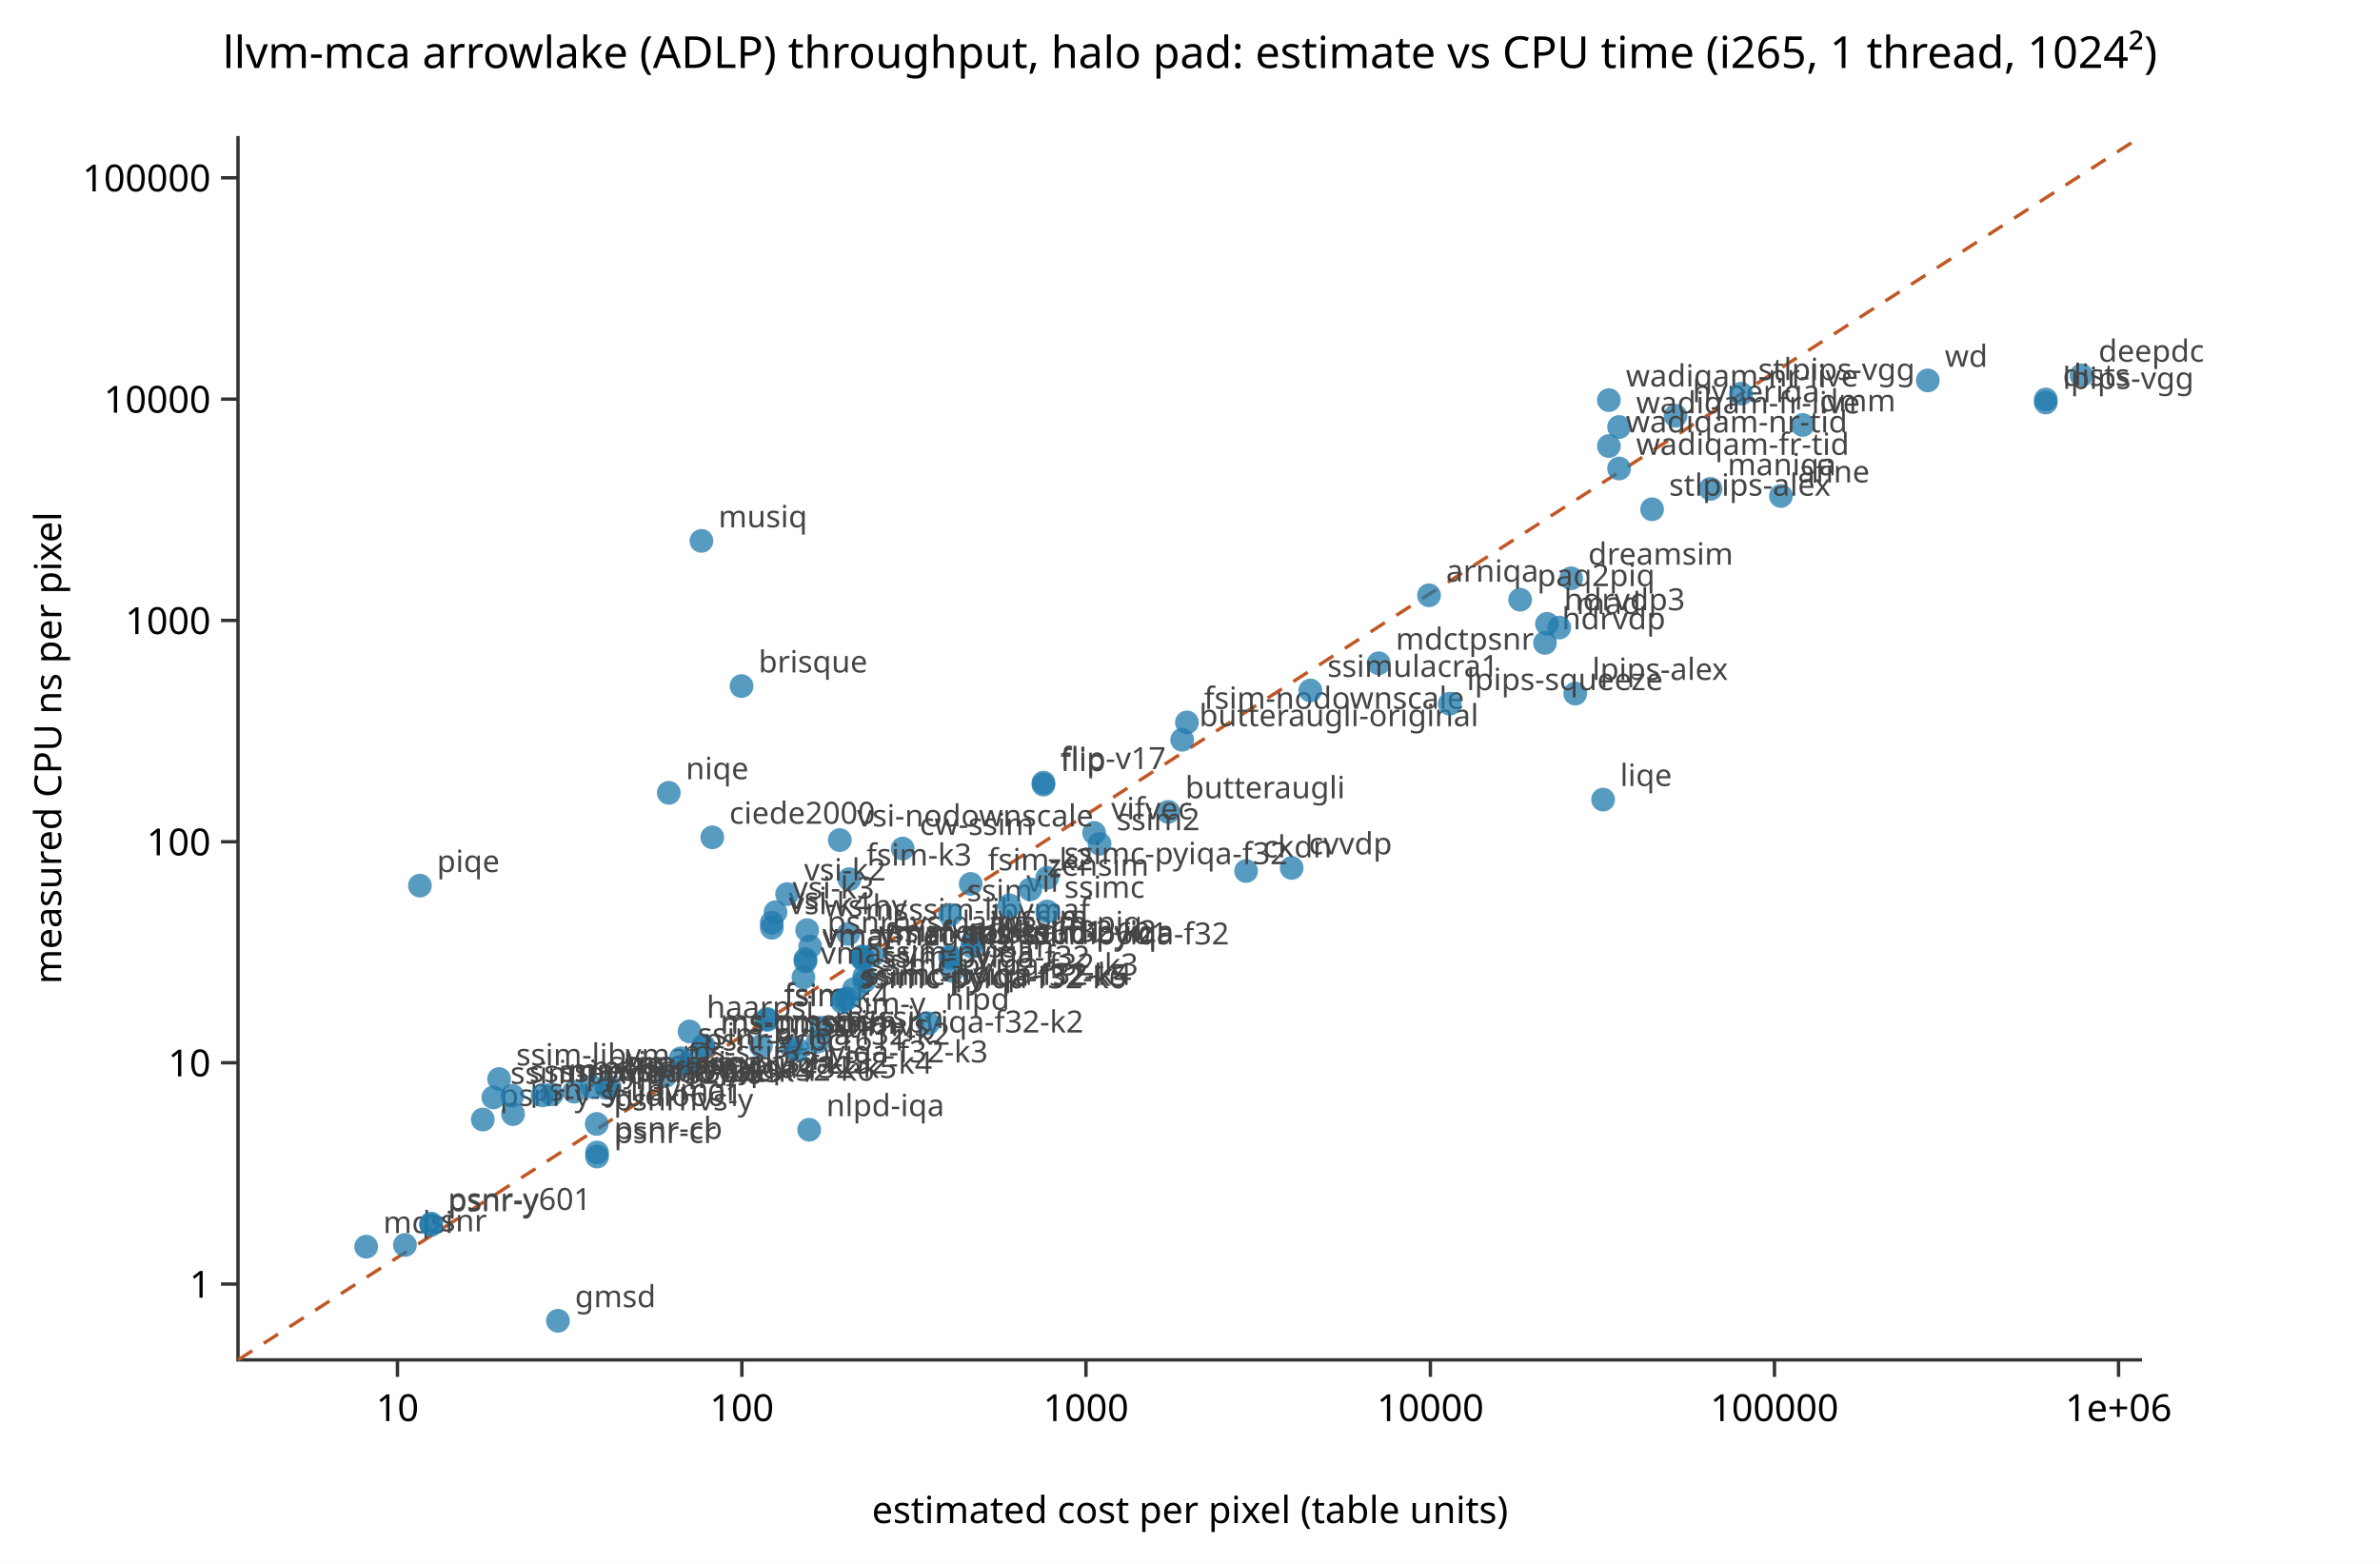
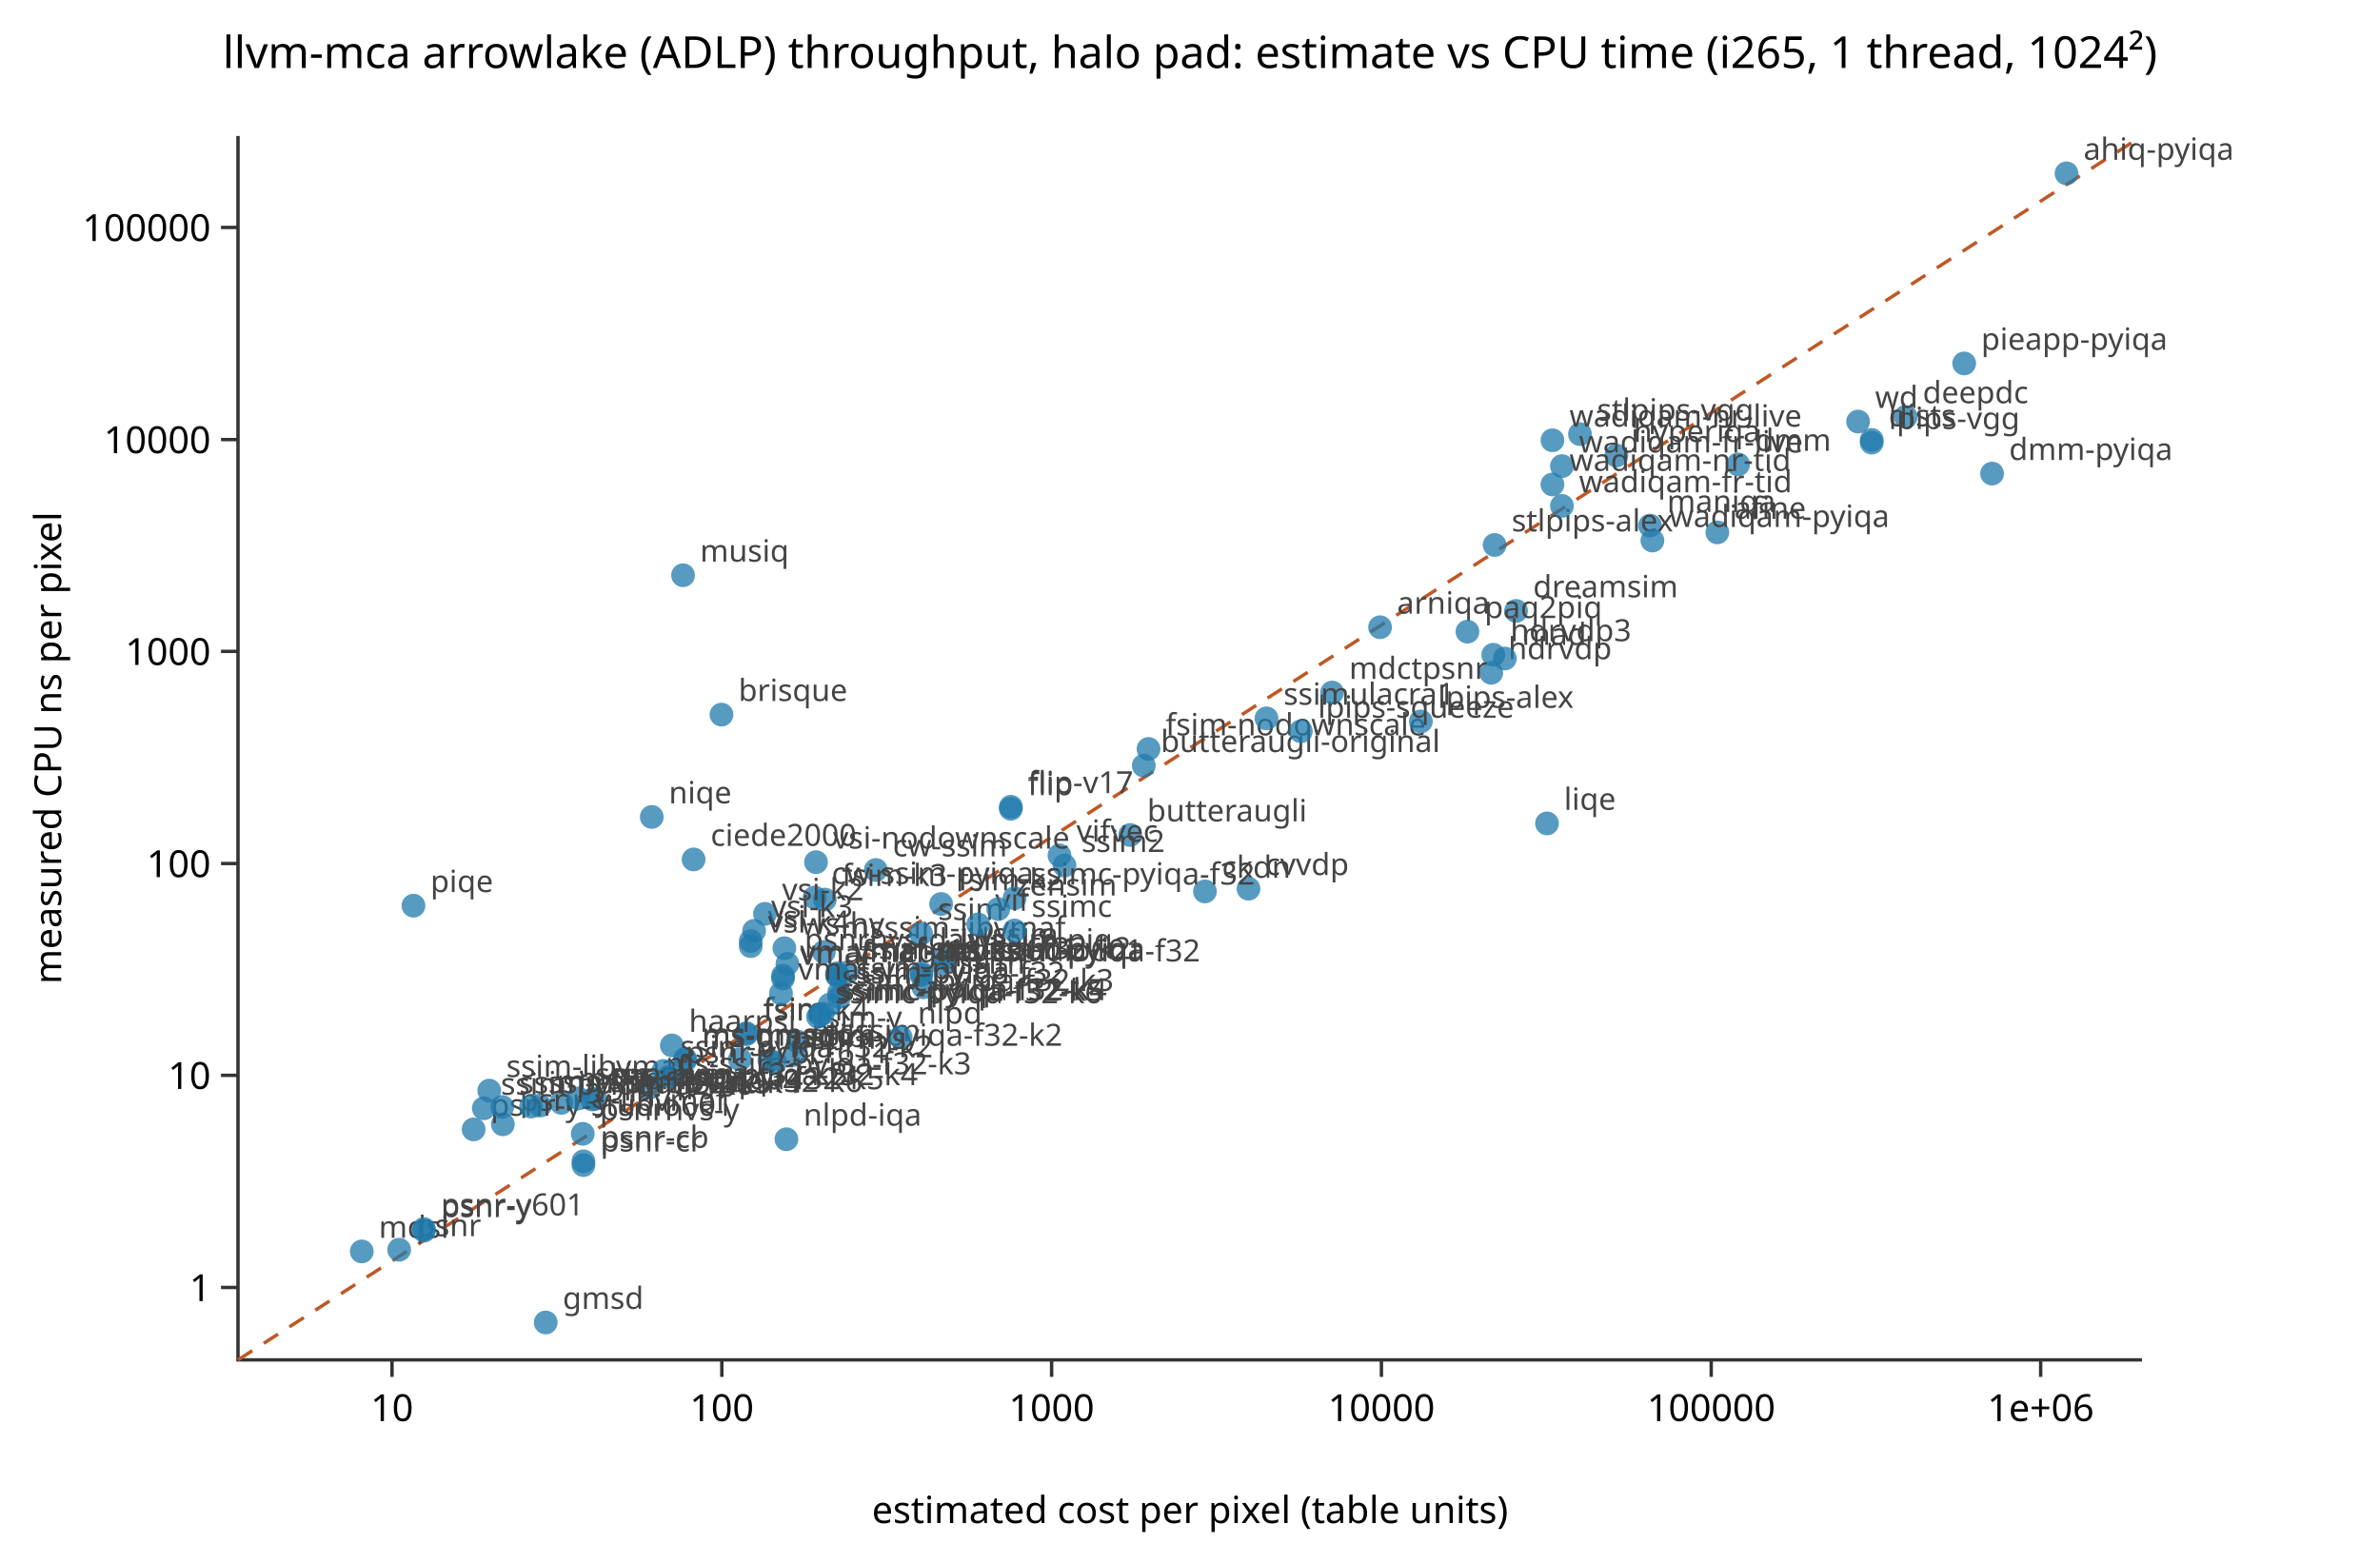
<svg xmlns="http://www.w3.org/2000/svg" viewBox="0 0 700 460" font-family="sans-serif" font-size="11">
  <rect width="700" height="460" fill="white" />
  <text x="350" y="20" text-anchor="middle" font-size="13">llvm-mca arrowlake (ADLP) throughput, halo pad: estimate vs CPU time (i265, 1 thread, 1024²)</text>
  <path d="M70 40V400H630" fill="none" stroke="#333" />
-   <path d="M116.9 400v5" stroke="#333" />
-   <text x="116.9" y="418" text-anchor="middle">10</text>
-   <path d="M218.2 400v5" stroke="#333" />
-   <text x="218.2" y="418" text-anchor="middle">100</text>
-   <path d="M319.4 400v5" stroke="#333" />
-   <text x="319.4" y="418" text-anchor="middle">1000</text>
-   <path d="M420.7 400v5" stroke="#333" />
-   <text x="420.7" y="418" text-anchor="middle">10000</text>
-   <path d="M521.9 400v5" stroke="#333" />
-   <text x="521.9" y="418" text-anchor="middle">100000</text>
-   <path d="M623.1 400v5" stroke="#333" />
-   <text x="623.1" y="418" text-anchor="middle">1e+06</text>
-   <path d="M65 377.7h5" stroke="#333" />
-   <text x="62" y="381.7" text-anchor="end">1</text>
-   <path d="M65 312.6h5" stroke="#333" />
-   <text x="62" y="316.6" text-anchor="end">10</text>
-   <path d="M65 247.6h5" stroke="#333" />
-   <text x="62" y="251.6" text-anchor="end">100</text>
-   <path d="M65 182.5h5" stroke="#333" />
-   <text x="62" y="186.5" text-anchor="end">1000</text>
-   <path d="M65 117.4h5" stroke="#333" />
-   <text x="62" y="121.4" text-anchor="end">10000</text>
-   <path d="M65 52.3h5" stroke="#333" />
-   <text x="62" y="56.3" text-anchor="end">100000</text>
+   <path d="M115.3 400v5" stroke="#333" />
+   <text x="115.3" y="418" text-anchor="middle">10</text>
+   <path d="M212.3 400v5" stroke="#333" />
+   <text x="212.3" y="418" text-anchor="middle">100</text>
+   <path d="M309.3 400v5" stroke="#333" />
+   <text x="309.3" y="418" text-anchor="middle">1000</text>
+   <path d="M406.3 400v5" stroke="#333" />
+   <text x="406.3" y="418" text-anchor="middle">10000</text>
+   <path d="M503.3 400v5" stroke="#333" />
+   <text x="503.3" y="418" text-anchor="middle">100000</text>
+   <path d="M600.2 400v5" stroke="#333" />
+   <text x="600.2" y="418" text-anchor="middle">1e+06</text>
+   <path d="M65 378.7h5" stroke="#333" />
+   <text x="62" y="382.7" text-anchor="end">1</text>
+   <path d="M65 316.3h5" stroke="#333" />
+   <text x="62" y="320.3" text-anchor="end">10</text>
+   <path d="M65 254.0h5" stroke="#333" />
+   <text x="62" y="258.0" text-anchor="end">100</text>
+   <path d="M65 191.6h5" stroke="#333" />
+   <text x="62" y="195.6" text-anchor="end">1000</text>
+   <path d="M65 129.3h5" stroke="#333" />
+   <text x="62" y="133.3" text-anchor="end">10000</text>
+   <path d="M65 66.9h5" stroke="#333" />
+   <text x="62" y="70.9" text-anchor="end">100000</text>
  <path d="M70.0 400.0L630.0 40.0" stroke="#bf5825" stroke-dasharray="5 4" />
-   <circle cx="523.8" cy="145.9" r="3.5" fill="#2179ac" fill-opacity=".75" />
-   <text x="528.8" y="141.9" font-size="9" fill="#444">afine</text>
-   <circle cx="420.3" cy="175.1" r="3.5" fill="#2179ac" fill-opacity=".75" />
-   <text x="425.3" y="171.1" font-size="9" fill="#444">arniqa</text>
-   <circle cx="218.1" cy="201.8" r="3.5" fill="#2179ac" fill-opacity=".75" />
-   <text x="223.1" y="197.8" font-size="9" fill="#444">brisque</text>
-   <circle cx="343.6" cy="238.8" r="3.5" fill="#2179ac" fill-opacity=".75" />
-   <text x="348.6" y="234.8" font-size="9" fill="#444">butteraugli</text>
-   <circle cx="347.7" cy="217.6" r="3.5" fill="#2179ac" fill-opacity=".75" />
-   <text x="352.7" y="213.6" font-size="9" fill="#444">butteraugli-original</text>
-   <circle cx="232.8" cy="308.1" r="3.5" fill="#2179ac" fill-opacity=".75" />
-   <text x="237.8" y="304.1" font-size="9" fill="#444">cambi</text>
-   <circle cx="209.5" cy="246.3" r="3.5" fill="#2179ac" fill-opacity=".75" />
-   <text x="214.5" y="242.3" font-size="9" fill="#444">ciede2000</text>
-   <circle cx="366.5" cy="256.2" r="3.5" fill="#2179ac" fill-opacity=".75" />
-   <text x="371.5" y="252.2" font-size="9" fill="#444">ckdn</text>
-   <circle cx="379.9" cy="255.3" r="3.5" fill="#2179ac" fill-opacity=".75" />
-   <text x="384.9" y="251.3" font-size="9" fill="#444">cvvdp</text>
-   <circle cx="265.5" cy="249.6" r="3.5" fill="#2179ac" fill-opacity=".75" />
-   <text x="270.5" y="245.6" font-size="9" fill="#444">cw-ssim</text>
-   <circle cx="612.2" cy="110.4" r="3.5" fill="#2179ac" fill-opacity=".75" />
-   <text x="617.2" y="106.4" font-size="9" fill="#444">deepdc</text>
-   <circle cx="601.7" cy="117.5" r="3.5" fill="#2179ac" fill-opacity=".75" />
-   <text x="606.7" y="113.5" font-size="9" fill="#444">dists</text>
-   <circle cx="530.2" cy="125.0" r="3.5" fill="#2179ac" fill-opacity=".75" />
-   <text x="535.2" y="121.0" font-size="9" fill="#444">dmm</text>
-   <circle cx="462.1" cy="170.1" r="3.5" fill="#2179ac" fill-opacity=".75" />
-   <text x="467.1" y="166.1" font-size="9" fill="#444">dreamsim</text>
-   <circle cx="280.1" cy="285.6" r="3.5" fill="#2179ac" fill-opacity=".75" />
-   <text x="285.1" y="281.6" font-size="9" fill="#444">dssim</text>
-   <circle cx="306.9" cy="230.8" r="3.5" fill="#2179ac" fill-opacity=".75" />
-   <text x="311.9" y="226.8" font-size="9" fill="#444">flip</text>
-   <circle cx="306.9" cy="230.2" r="3.5" fill="#2179ac" fill-opacity=".75" />
-   <text x="311.9" y="226.2" font-size="9" fill="#444">flip-v17</text>
-   <circle cx="225.6" cy="299.7" r="3.5" fill="#2179ac" fill-opacity=".75" />
-   <text x="230.6" y="295.7" font-size="9" fill="#444">fsim</text>
-   <circle cx="285.5" cy="260.0" r="3.5" fill="#2179ac" fill-opacity=".75" />
-   <text x="290.5" y="256.0" font-size="9" fill="#444">fsim-k2</text>
-   <circle cx="249.8" cy="258.6" r="3.5" fill="#2179ac" fill-opacity=".75" />
-   <text x="254.8" y="254.6" font-size="9" fill="#444">fsim-k3</text>
-   <circle cx="225.6" cy="300.0" r="3.5" fill="#2179ac" fill-opacity=".75" />
-   <text x="230.6" y="296.0" font-size="9" fill="#444">fsim-k4</text>
-   <circle cx="349.1" cy="212.5" r="3.5" fill="#2179ac" fill-opacity=".75" />
-   <text x="354.1" y="208.5" font-size="9" fill="#444">fsim-nodownscale</text>
-   <circle cx="241.6" cy="302.3" r="3.5" fill="#2179ac" fill-opacity=".75" />
-   <text x="246.6" y="298.3" font-size="9" fill="#444">fsim-y</text>
-   <circle cx="164.1" cy="388.5" r="3.5" fill="#2179ac" fill-opacity=".75" />
-   <text x="169.1" y="384.5" font-size="9" fill="#444">gmsd</text>
-   <circle cx="202.8" cy="303.4" r="3.5" fill="#2179ac" fill-opacity=".75" />
-   <text x="207.8" y="299.4" font-size="9" fill="#444">haarpsi</text>
-   <circle cx="178.4" cy="320.0" r="3.5" fill="#2179ac" fill-opacity=".75" />
-   <text x="183.4" y="316.0" font-size="9" fill="#444">haarpsi-y</text>
-   <circle cx="454.4" cy="189.1" r="3.5" fill="#2179ac" fill-opacity=".75" />
-   <text x="459.4" y="185.1" font-size="9" fill="#444">hdrvdp</text>
-   <circle cx="455.0" cy="183.5" r="3.5" fill="#2179ac" fill-opacity=".75" />
-   <text x="460.0" y="179.5" font-size="9" fill="#444">hdrvdp3</text>
-   <circle cx="492.8" cy="122.3" r="3.5" fill="#2179ac" fill-opacity=".75" />
-   <text x="497.8" y="118.3" font-size="9" fill="#444">hyperiqa</text>
-   <circle cx="286.2" cy="276.7" r="3.5" fill="#2179ac" fill-opacity=".75" />
-   <text x="291.2" y="272.7" font-size="9" fill="#444">iwssim</text>
-   <circle cx="285.9" cy="278.5" r="3.5" fill="#2179ac" fill-opacity=".75" />
-   <text x="290.9" y="274.5" font-size="9" fill="#444">iwssim-piq</text>
-   <circle cx="471.5" cy="235.2" r="3.5" fill="#2179ac" fill-opacity=".75" />
-   <text x="476.5" y="231.2" font-size="9" fill="#444">liqe</text>
-   <circle cx="463.3" cy="204.0" r="3.5" fill="#2179ac" fill-opacity=".75" />
-   <text x="468.3" y="200.0" font-size="9" fill="#444">lpips-alex</text>
-   <circle cx="426.4" cy="207.0" r="3.5" fill="#2179ac" fill-opacity=".75" />
-   <text x="431.4" y="203.0" font-size="9" fill="#444">lpips-squeeze</text>
-   <circle cx="601.7" cy="118.4" r="3.5" fill="#2179ac" fill-opacity=".75" />
-   <text x="606.7" y="114.4" font-size="9" fill="#444">lpips-vgg</text>
-   <circle cx="458.6" cy="184.6" r="3.5" fill="#2179ac" fill-opacity=".75" />
-   <text x="463.6" y="180.6" font-size="9" fill="#444">mad</text>
-   <circle cx="503.1" cy="143.8" r="3.5" fill="#2179ac" fill-opacity=".75" />
-   <text x="508.1" y="139.8" font-size="9" fill="#444">maniqa</text>
-   <circle cx="405.5" cy="195.1" r="3.5" fill="#2179ac" fill-opacity=".75" />
-   <text x="410.5" y="191.1" font-size="9" fill="#444">mdctpsnr</text>
-   <circle cx="107.7" cy="366.7" r="3.5" fill="#2179ac" fill-opacity=".75" />
-   <text x="112.7" y="362.7" font-size="9" fill="#444">mdsi</text>
-   <circle cx="206.9" cy="308.2" r="3.5" fill="#2179ac" fill-opacity=".75" />
-   <text x="211.9" y="304.2" font-size="9" fill="#444">ms-gmsd</text>
-   <circle cx="206.9" cy="307.5" r="3.5" fill="#2179ac" fill-opacity=".75" />
-   <text x="211.9" y="303.5" font-size="9" fill="#444">ms-gmsdc</text>
-   <circle cx="279.5" cy="281.2" r="3.5" fill="#2179ac" fill-opacity=".75" />
-   <text x="284.5" y="277.2" font-size="9" fill="#444">ms-ssim-pyiqa</text>
-   <circle cx="279.5" cy="281.8" r="3.5" fill="#2179ac" fill-opacity=".75" />
-   <text x="284.5" y="277.8" font-size="9" fill="#444">ms-ssim-pyiqa-f32</text>
-   <circle cx="223.8" cy="307.7" r="3.5" fill="#2179ac" fill-opacity=".75" />
-   <text x="228.8" y="303.7" font-size="9" fill="#444">ms-ssim-pyiqa-f32-k2</text>
-   <circle cx="195.7" cy="316.5" r="3.5" fill="#2179ac" fill-opacity=".75" />
-   <text x="200.7" y="312.5" font-size="9" fill="#444">ms-ssim-pyiqa-f32-k3</text>
-   <circle cx="179.3" cy="319.8" r="3.5" fill="#2179ac" fill-opacity=".75" />
-   <text x="184.3" y="315.8" font-size="9" fill="#444">ms-ssim-pyiqa-f32-k4</text>
-   <circle cx="168.9" cy="321.1" r="3.5" fill="#2179ac" fill-opacity=".75" />
-   <text x="173.9" y="317.1" font-size="9" fill="#444">ms-ssim-pyiqa-f32-k5</text>
-   <circle cx="162.3" cy="321.9" r="3.5" fill="#2179ac" fill-opacity=".75" />
-   <text x="167.3" y="317.9" font-size="9" fill="#444">ms-ssim-pyiqa-f32-k6</text>
-   <circle cx="240.5" cy="306.4" r="3.5" fill="#2179ac" fill-opacity=".75" />
-   <text x="245.5" y="302.4" font-size="9" fill="#444">msssim</text>
-   <circle cx="249.5" cy="274.7" r="3.5" fill="#2179ac" fill-opacity=".75" />
-   <text x="254.5" y="270.7" font-size="9" fill="#444">msssim-libvmaf</text>
-   <circle cx="206.3" cy="159.1" r="3.5" fill="#2179ac" fill-opacity=".75" />
-   <text x="211.3" y="155.1" font-size="9" fill="#444">musiq</text>
-   <circle cx="196.7" cy="233.2" r="3.5" fill="#2179ac" fill-opacity=".75" />
-   <text x="201.7" y="229.2" font-size="9" fill="#444">niqe</text>
-   <circle cx="273.0" cy="301.0" r="3.5" fill="#2179ac" fill-opacity=".75" />
-   <text x="278.0" y="297.0" font-size="9" fill="#444">nlpd</text>
-   <circle cx="238.0" cy="332.3" r="3.5" fill="#2179ac" fill-opacity=".75" />
-   <text x="243.0" y="328.3" font-size="9" fill="#444">nlpd-iqa</text>
-   <circle cx="447.1" cy="176.4" r="3.5" fill="#2179ac" fill-opacity=".75" />
-   <text x="452.1" y="172.4" font-size="9" fill="#444">paq2piq</text>
-   <circle cx="123.5" cy="260.5" r="3.5" fill="#2179ac" fill-opacity=".75" />
-   <text x="128.5" y="256.5" font-size="9" fill="#444">piqe</text>
-   <circle cx="119.1" cy="366.2" r="3.5" fill="#2179ac" fill-opacity=".75" />
-   <text x="124.1" y="362.2" font-size="9" fill="#444">psnr</text>
-   <circle cx="175.6" cy="339.0" r="3.5" fill="#2179ac" fill-opacity=".75" />
-   <text x="180.6" y="335.0" font-size="9" fill="#444">psnr-cb</text>
-   <circle cx="175.6" cy="340.2" r="3.5" fill="#2179ac" fill-opacity=".75" />
-   <text x="180.6" y="336.2" font-size="9" fill="#444">psnr-cr</text>
-   <circle cx="126.8" cy="360.3" r="3.5" fill="#2179ac" fill-opacity=".75" />
-   <text x="131.8" y="356.3" font-size="9" fill="#444">psnr-y</text>
-   <circle cx="150.9" cy="327.7" r="3.5" fill="#2179ac" fill-opacity=".75" />
-   <text x="155.9" y="323.7" font-size="9" fill="#444">psnr-y-libvmaf</text>
-   <circle cx="142.0" cy="329.3" r="3.5" fill="#2179ac" fill-opacity=".75" />
-   <text x="147.0" y="325.3" font-size="9" fill="#444">psnr-y-studio601</text>
-   <circle cx="126.8" cy="359.9" r="3.5" fill="#2179ac" fill-opacity=".75" />
-   <text x="131.8" y="355.9" font-size="9" fill="#444">psnr-y601</text>
-   <circle cx="201.9" cy="313.0" r="3.5" fill="#2179ac" fill-opacity=".75" />
-   <text x="206.9" y="309.0" font-size="9" fill="#444">psnr-ycbcr611</text>
-   <circle cx="234.6" cy="308.7" r="3.5" fill="#2179ac" fill-opacity=".75" />
-   <text x="239.6" y="304.7" font-size="9" fill="#444">psnrhvs</text>
-   <circle cx="238.3" cy="278.4" r="3.5" fill="#2179ac" fill-opacity=".75" />
-   <text x="243.3" y="274.4" font-size="9" fill="#444">psnrhvs-daala</text>
-   <circle cx="175.5" cy="330.6" r="3.5" fill="#2179ac" fill-opacity=".75" />
-   <text x="180.5" y="326.6" font-size="9" fill="#444">psnrhvs-y</text>
-   <circle cx="279.4" cy="269.1" r="3.5" fill="#2179ac" fill-opacity=".75" />
-   <text x="284.4" y="265.1" font-size="9" fill="#444">ssim</text>
-   <circle cx="146.8" cy="317.4" r="3.5" fill="#2179ac" fill-opacity=".75" />
-   <text x="151.8" y="313.4" font-size="9" fill="#444">ssim-libvmaf</text>
-   <circle cx="254.2" cy="287.2" r="3.5" fill="#2179ac" fill-opacity=".75" />
-   <text x="259.2" y="283.2" font-size="9" fill="#444">ssim-pyiqa</text>
-   <circle cx="254.2" cy="288.6" r="3.5" fill="#2179ac" fill-opacity=".75" />
-   <text x="259.2" y="284.6" font-size="9" fill="#444">ssim-pyiqa-f32</text>
-   <circle cx="200.2" cy="311.3" r="3.5" fill="#2179ac" fill-opacity=".75" />
-   <text x="205.2" y="307.3" font-size="9" fill="#444">ssim-pyiqa-f32-k2</text>
-   <circle cx="174.1" cy="319.7" r="3.5" fill="#2179ac" fill-opacity=".75" />
-   <text x="179.1" y="315.7" font-size="9" fill="#444">ssim-pyiqa-f32-k3</text>
-   <circle cx="159.6" cy="322.2" r="3.5" fill="#2179ac" fill-opacity=".75" />
-   <text x="164.6" y="318.2" font-size="9" fill="#444">ssim-pyiqa-f32-k4</text>
-   <circle cx="150.7" cy="322.3" r="3.5" fill="#2179ac" fill-opacity=".75" />
-   <text x="155.7" y="318.3" font-size="9" fill="#444">ssim-pyiqa-f32-k5</text>
-   <circle cx="145.1" cy="322.8" r="3.5" fill="#2179ac" fill-opacity=".75" />
-   <text x="150.1" y="318.8" font-size="9" fill="#444">ssim-pyiqa-f32-k6</text>
-   <circle cx="323.4" cy="248.2" r="3.5" fill="#2179ac" fill-opacity=".75" />
-   <text x="328.4" y="244.2" font-size="9" fill="#444">ssim2</text>
-   <circle cx="308.0" cy="268.1" r="3.5" fill="#2179ac" fill-opacity=".75" />
-   <text x="313.0" y="264.1" font-size="9" fill="#444">ssimc</text>
-   <circle cx="308.0" cy="258.2" r="3.5" fill="#2179ac" fill-opacity=".75" />
-   <text x="313.0" y="254.2" font-size="9" fill="#444">ssimc-pyiqa-f32</text>
-   <circle cx="256.6" cy="281.1" r="3.5" fill="#2179ac" fill-opacity=".75" />
-   <text x="261.6" y="277.1" font-size="9" fill="#444">ssimc-pyiqa-f32-k2</text>
-   <circle cx="251.2" cy="290.9" r="3.5" fill="#2179ac" fill-opacity=".75" />
-   <text x="256.2" y="286.9" font-size="9" fill="#444">ssimc-pyiqa-f32-k3</text>
-   <circle cx="249.2" cy="293.7" r="3.5" fill="#2179ac" fill-opacity=".75" />
-   <text x="254.2" y="289.7" font-size="9" fill="#444">ssimc-pyiqa-f32-k4</text>
-   <circle cx="248.2" cy="294.0" r="3.5" fill="#2179ac" fill-opacity=".75" />
-   <text x="253.2" y="290.0" font-size="9" fill="#444">ssimc-pyiqa-f32-k5</text>
-   <circle cx="247.7" cy="294.7" r="3.5" fill="#2179ac" fill-opacity=".75" />
-   <text x="252.7" y="290.7" font-size="9" fill="#444">ssimc-pyiqa-f32-k6</text>
-   <circle cx="385.4" cy="203.1" r="3.5" fill="#2179ac" fill-opacity=".75" />
-   <text x="390.4" y="199.1" font-size="9" fill="#444">ssimulacra1</text>
-   <circle cx="485.9" cy="149.8" r="3.5" fill="#2179ac" fill-opacity=".75" />
-   <text x="490.9" y="145.8" font-size="9" fill="#444">stlpips-alex</text>
-   <circle cx="512.1" cy="115.8" r="3.5" fill="#2179ac" fill-opacity=".75" />
-   <text x="517.1" y="111.8" font-size="9" fill="#444">stlpips-vgg</text>
-   <circle cx="296.9" cy="266.3" r="3.5" fill="#2179ac" fill-opacity=".75" />
-   <text x="301.9" y="262.3" font-size="9" fill="#444">vif</text>
-   <circle cx="321.8" cy="245.0" r="3.5" fill="#2179ac" fill-opacity=".75" />
-   <text x="326.8" y="241.0" font-size="9" fill="#444">vifvec</text>
-   <circle cx="236.9" cy="282.8" r="3.5" fill="#2179ac" fill-opacity=".75" />
-   <text x="241.9" y="278.8" font-size="9" fill="#444">vmaf</text>
-   <circle cx="253.6" cy="282.1" r="3.5" fill="#2179ac" fill-opacity=".75" />
-   <text x="258.6" y="278.1" font-size="9" fill="#444">vmaf-4k</text>
-   <circle cx="236.9" cy="282.1" r="3.5" fill="#2179ac" fill-opacity=".75" />
-   <text x="241.9" y="278.1" font-size="9" fill="#444">vmaf-neg</text>
-   <circle cx="253.6" cy="281.7" r="3.5" fill="#2179ac" fill-opacity=".75" />
-   <text x="258.6" y="277.7" font-size="9" fill="#444">vmaf-neg-studio601</text>
-   <circle cx="253.6" cy="281.3" r="3.5" fill="#2179ac" fill-opacity=".75" />
-   <text x="258.6" y="277.3" font-size="9" fill="#444">vmaf-studio601</text>
-   <circle cx="236.3" cy="287.5" r="3.5" fill="#2179ac" fill-opacity=".75" />
-   <text x="241.3" y="283.5" font-size="9" fill="#444">vmaf-v1</text>
-   <circle cx="227.0" cy="271.4" r="3.5" fill="#2179ac" fill-opacity=".75" />
-   <text x="232.0" y="267.4" font-size="9" fill="#444">vsi</text>
-   <circle cx="231.5" cy="263.0" r="3.5" fill="#2179ac" fill-opacity=".75" />
-   <text x="236.5" y="259.0" font-size="9" fill="#444">vsi-k2</text>
-   <circle cx="228.1" cy="268.3" r="3.5" fill="#2179ac" fill-opacity=".75" />
-   <text x="233.1" y="264.3" font-size="9" fill="#444">vsi-k3</text>
-   <circle cx="227.0" cy="272.9" r="3.5" fill="#2179ac" fill-opacity=".75" />
-   <text x="232.0" y="268.9" font-size="9" fill="#444">vsi-k4</text>
-   <circle cx="247.0" cy="247.1" r="3.5" fill="#2179ac" fill-opacity=".75" />
-   <text x="252.0" y="243.1" font-size="9" fill="#444">vsi-nodownscale</text>
-   <circle cx="476.2" cy="125.6" r="3.5" fill="#2179ac" fill-opacity=".75" />
-   <text x="481.2" y="121.6" font-size="9" fill="#444">wadiqam-fr-live</text>
-   <circle cx="476.2" cy="137.8" r="3.5" fill="#2179ac" fill-opacity=".75" />
-   <text x="481.2" y="133.8" font-size="9" fill="#444">wadiqam-fr-tid</text>
-   <circle cx="473.2" cy="117.7" r="3.5" fill="#2179ac" fill-opacity=".75" />
-   <text x="478.2" y="113.7" font-size="9" fill="#444">wadiqam-nr-live</text>
-   <circle cx="473.2" cy="131.2" r="3.5" fill="#2179ac" fill-opacity=".75" />
-   <text x="478.2" y="127.2" font-size="9" fill="#444">wadiqam-nr-tid</text>
-   <circle cx="567.0" cy="111.9" r="3.5" fill="#2179ac" fill-opacity=".75" />
-   <text x="572.0" y="107.9" font-size="9" fill="#444">wd</text>
-   <circle cx="237.4" cy="273.6" r="3.5" fill="#2179ac" fill-opacity=".75" />
-   <text x="242.4" y="269.6" font-size="9" fill="#444">ws-hv</text>
-   <circle cx="303.0" cy="261.6" r="3.5" fill="#2179ac" fill-opacity=".75" />
-   <text x="308.0" y="257.6" font-size="9" fill="#444">zensim</text>
+   <circle cx="505.1" cy="156.6" r="3.5" fill="#2179ac" fill-opacity=".75" />
+   <text x="510.1" y="152.6" font-size="9" fill="#444">afine</text>
+   <circle cx="607.8" cy="51.0" r="3.5" fill="#2179ac" fill-opacity=".75" />
+   <text x="612.8" y="47.0" font-size="9" fill="#444">ahiq-pyiqa</text>
+   <circle cx="405.9" cy="184.5" r="3.5" fill="#2179ac" fill-opacity=".75" />
+   <text x="410.9" y="180.5" font-size="9" fill="#444">arniqa</text>
+   <circle cx="212.2" cy="210.2" r="3.5" fill="#2179ac" fill-opacity=".75" />
+   <text x="217.2" y="206.2" font-size="9" fill="#444">brisque</text>
+   <circle cx="332.4" cy="245.6" r="3.5" fill="#2179ac" fill-opacity=".75" />
+   <text x="337.4" y="241.6" font-size="9" fill="#444">butteraugli</text>
+   <circle cx="336.4" cy="225.2" r="3.5" fill="#2179ac" fill-opacity=".75" />
+   <text x="341.4" y="221.2" font-size="9" fill="#444">butteraugli-original</text>
+   <circle cx="226.3" cy="312.0" r="3.5" fill="#2179ac" fill-opacity=".75" />
+   <text x="231.3" y="308.0" font-size="9" fill="#444">cambi</text>
+   <circle cx="204.0" cy="252.8" r="3.5" fill="#2179ac" fill-opacity=".75" />
+   <text x="209.0" y="248.8" font-size="9" fill="#444">ciede2000</text>
+   <circle cx="354.4" cy="262.2" r="3.5" fill="#2179ac" fill-opacity=".75" />
+   <text x="359.4" y="258.2" font-size="9" fill="#444">ckdn</text>
+   <circle cx="367.2" cy="261.4" r="3.5" fill="#2179ac" fill-opacity=".75" />
+   <text x="372.2" y="257.4" font-size="9" fill="#444">cvvdp</text>
+   <circle cx="257.6" cy="255.9" r="3.5" fill="#2179ac" fill-opacity=".75" />
+   <text x="262.6" y="251.9" font-size="9" fill="#444">cw-ssim</text>
+   <circle cx="239.6" cy="264.0" r="3.5" fill="#2179ac" fill-opacity=".75" />
+   <text x="244.6" y="260.0" font-size="9" fill="#444">cw-ssim-pyiqa</text>
+   <circle cx="560.5" cy="122.6" r="3.5" fill="#2179ac" fill-opacity=".75" />
+   <text x="565.5" y="118.6" font-size="9" fill="#444">deepdc</text>
+   <circle cx="550.5" cy="129.4" r="3.5" fill="#2179ac" fill-opacity=".75" />
+   <text x="555.5" y="125.4" font-size="9" fill="#444">dists</text>
+   <circle cx="511.2" cy="136.6" r="3.5" fill="#2179ac" fill-opacity=".75" />
+   <text x="516.2" y="132.6" font-size="9" fill="#444">dmm</text>
+   <circle cx="585.9" cy="139.3" r="3.5" fill="#2179ac" fill-opacity=".75" />
+   <text x="590.9" y="135.3" font-size="9" fill="#444">dmm-pyiqa</text>
+   <circle cx="445.9" cy="179.7" r="3.5" fill="#2179ac" fill-opacity=".75" />
+   <text x="450.9" y="175.7" font-size="9" fill="#444">dreamsim</text>
+   <circle cx="271.6" cy="290.4" r="3.5" fill="#2179ac" fill-opacity=".75" />
+   <text x="276.6" y="286.4" font-size="9" fill="#444">dssim</text>
+   <circle cx="297.3" cy="237.9" r="3.5" fill="#2179ac" fill-opacity=".75" />
+   <text x="302.3" y="233.9" font-size="9" fill="#444">flip</text>
+   <circle cx="297.3" cy="237.3" r="3.5" fill="#2179ac" fill-opacity=".75" />
+   <text x="302.3" y="233.3" font-size="9" fill="#444">flip-v17</text>
+   <circle cx="219.5" cy="303.9" r="3.5" fill="#2179ac" fill-opacity=".75" />
+   <text x="224.5" y="299.9" font-size="9" fill="#444">fsim</text>
+   <circle cx="276.8" cy="265.9" r="3.5" fill="#2179ac" fill-opacity=".75" />
+   <text x="281.8" y="261.9" font-size="9" fill="#444">fsim-k2</text>
+   <circle cx="242.6" cy="264.6" r="3.5" fill="#2179ac" fill-opacity=".75" />
+   <text x="247.6" y="260.6" font-size="9" fill="#444">fsim-k3</text>
+   <circle cx="219.5" cy="304.2" r="3.5" fill="#2179ac" fill-opacity=".75" />
+   <text x="224.5" y="300.2" font-size="9" fill="#444">fsim-k4</text>
+   <circle cx="337.8" cy="220.3" r="3.5" fill="#2179ac" fill-opacity=".75" />
+   <text x="342.8" y="216.3" font-size="9" fill="#444">fsim-nodownscale</text>
+   <circle cx="234.7" cy="306.4" r="3.5" fill="#2179ac" fill-opacity=".75" />
+   <text x="239.7" y="302.4" font-size="9" fill="#444">fsim-y</text>
+   <circle cx="160.5" cy="389.0" r="3.5" fill="#2179ac" fill-opacity=".75" />
+   <text x="165.5" y="385.0" font-size="9" fill="#444">gmsd</text>
+   <circle cx="197.6" cy="307.5" r="3.5" fill="#2179ac" fill-opacity=".75" />
+   <text x="202.6" y="303.5" font-size="9" fill="#444">haarpsi</text>
+   <circle cx="174.2" cy="323.4" r="3.5" fill="#2179ac" fill-opacity=".75" />
+   <text x="179.2" y="319.4" font-size="9" fill="#444">haarpsi-y</text>
+   <circle cx="438.6" cy="197.9" r="3.5" fill="#2179ac" fill-opacity=".75" />
+   <text x="443.6" y="193.9" font-size="9" fill="#444">hdrvdp</text>
+   <circle cx="439.2" cy="192.6" r="3.5" fill="#2179ac" fill-opacity=".75" />
+   <text x="444.2" y="188.6" font-size="9" fill="#444">hdrvdp3</text>
+   <circle cx="475.4" cy="134.0" r="3.5" fill="#2179ac" fill-opacity=".75" />
+   <text x="480.4" y="130.0" font-size="9" fill="#444">hyperiqa</text>
+   <circle cx="277.5" cy="281.9" r="3.5" fill="#2179ac" fill-opacity=".75" />
+   <text x="282.5" y="277.9" font-size="9" fill="#444">iwssim</text>
+   <circle cx="277.2" cy="283.6" r="3.5" fill="#2179ac" fill-opacity=".75" />
+   <text x="282.2" y="279.6" font-size="9" fill="#444">iwssim-piq</text>
+   <circle cx="455.0" cy="242.2" r="3.5" fill="#2179ac" fill-opacity=".75" />
+   <text x="460.0" y="238.2" font-size="9" fill="#444">liqe</text>
+   <circle cx="417.9" cy="212.2" r="3.5" fill="#2179ac" fill-opacity=".75" />
+   <text x="422.9" y="208.2" font-size="9" fill="#444">lpips-alex</text>
+   <circle cx="382.6" cy="215.1" r="3.5" fill="#2179ac" fill-opacity=".75" />
+   <text x="387.6" y="211.1" font-size="9" fill="#444">lpips-squeeze</text>
+   <circle cx="550.5" cy="130.2" r="3.5" fill="#2179ac" fill-opacity=".75" />
+   <text x="555.5" y="126.2" font-size="9" fill="#444">lpips-vgg</text>
+   <circle cx="442.6" cy="193.7" r="3.5" fill="#2179ac" fill-opacity=".75" />
+   <text x="447.6" y="189.7" font-size="9" fill="#444">mad</text>
+   <circle cx="485.3" cy="154.6" r="3.5" fill="#2179ac" fill-opacity=".75" />
+   <text x="490.3" y="150.6" font-size="9" fill="#444">maniqa</text>
+   <circle cx="391.8" cy="203.7" r="3.5" fill="#2179ac" fill-opacity=".75" />
+   <text x="396.8" y="199.7" font-size="9" fill="#444">mdctpsnr</text>
+   <circle cx="106.4" cy="368.1" r="3.5" fill="#2179ac" fill-opacity=".75" />
+   <text x="111.4" y="364.1" font-size="9" fill="#444">mdsi</text>
+   <circle cx="201.5" cy="312.0" r="3.5" fill="#2179ac" fill-opacity=".75" />
+   <text x="206.5" y="308.0" font-size="9" fill="#444">ms-gmsd</text>
+   <circle cx="201.5" cy="311.4" r="3.5" fill="#2179ac" fill-opacity=".75" />
+   <text x="206.5" y="307.4" font-size="9" fill="#444">ms-gmsdc</text>
+   <circle cx="271.0" cy="286.2" r="3.5" fill="#2179ac" fill-opacity=".75" />
+   <text x="276.0" y="282.2" font-size="9" fill="#444">ms-ssim-pyiqa</text>
+   <circle cx="271.0" cy="286.8" r="3.5" fill="#2179ac" fill-opacity=".75" />
+   <text x="276.0" y="282.8" font-size="9" fill="#444">ms-ssim-pyiqa-f32</text>
+   <circle cx="217.6" cy="311.6" r="3.5" fill="#2179ac" fill-opacity=".75" />
+   <text x="222.6" y="307.6" font-size="9" fill="#444">ms-ssim-pyiqa-f32-k2</text>
+   <circle cx="190.8" cy="320.0" r="3.5" fill="#2179ac" fill-opacity=".75" />
+   <text x="195.8" y="316.0" font-size="9" fill="#444">ms-ssim-pyiqa-f32-k3</text>
+   <circle cx="175.1" cy="323.2" r="3.5" fill="#2179ac" fill-opacity=".75" />
+   <text x="180.1" y="319.2" font-size="9" fill="#444">ms-ssim-pyiqa-f32-k4</text>
+   <circle cx="165.1" cy="324.4" r="3.5" fill="#2179ac" fill-opacity=".75" />
+   <text x="170.1" y="320.4" font-size="9" fill="#444">ms-ssim-pyiqa-f32-k5</text>
+   <circle cx="158.8" cy="325.2" r="3.5" fill="#2179ac" fill-opacity=".75" />
+   <text x="163.8" y="321.2" font-size="9" fill="#444">ms-ssim-pyiqa-f32-k6</text>
+   <circle cx="233.7" cy="310.3" r="3.5" fill="#2179ac" fill-opacity=".75" />
+   <text x="238.7" y="306.3" font-size="9" fill="#444">msssim</text>
+   <circle cx="242.3" cy="280.0" r="3.5" fill="#2179ac" fill-opacity=".75" />
+   <text x="247.3" y="276.0" font-size="9" fill="#444">msssim-libvmaf</text>
+   <circle cx="200.9" cy="169.2" r="3.5" fill="#2179ac" fill-opacity=".75" />
+   <text x="205.9" y="165.2" font-size="9" fill="#444">musiq</text>
+   <circle cx="191.7" cy="240.3" r="3.5" fill="#2179ac" fill-opacity=".75" />
+   <text x="196.7" y="236.3" font-size="9" fill="#444">niqe</text>
+   <circle cx="264.9" cy="305.1" r="3.5" fill="#2179ac" fill-opacity=".75" />
+   <text x="269.9" y="301.1" font-size="9" fill="#444">nlpd</text>
+   <circle cx="231.3" cy="335.1" r="3.5" fill="#2179ac" fill-opacity=".75" />
+   <text x="236.3" y="331.1" font-size="9" fill="#444">nlpd-iqa</text>
+   <circle cx="431.6" cy="185.8" r="3.5" fill="#2179ac" fill-opacity=".75" />
+   <text x="436.6" y="181.8" font-size="9" fill="#444">paq2piq</text>
+   <circle cx="577.7" cy="106.9" r="3.5" fill="#2179ac" fill-opacity=".75" />
+   <text x="582.7" y="102.9" font-size="9" fill="#444">pieapp-pyiqa</text>
+   <circle cx="121.6" cy="266.4" r="3.5" fill="#2179ac" fill-opacity=".75" />
+   <text x="126.6" y="262.4" font-size="9" fill="#444">piqe</text>
+   <circle cx="117.4" cy="367.6" r="3.5" fill="#2179ac" fill-opacity=".75" />
+   <text x="122.4" y="363.6" font-size="9" fill="#444">psnr</text>
+   <circle cx="171.6" cy="341.6" r="3.5" fill="#2179ac" fill-opacity=".75" />
+   <text x="176.6" y="337.6" font-size="9" fill="#444">psnr-cb</text>
+   <circle cx="171.6" cy="342.7" r="3.5" fill="#2179ac" fill-opacity=".75" />
+   <text x="176.6" y="338.7" font-size="9" fill="#444">psnr-cr</text>
+   <circle cx="124.7" cy="362.0" r="3.5" fill="#2179ac" fill-opacity=".75" />
+   <text x="129.7" y="358.0" font-size="9" fill="#444">psnr-y</text>
+   <circle cx="147.9" cy="330.7" r="3.5" fill="#2179ac" fill-opacity=".75" />
+   <text x="152.9" y="326.7" font-size="9" fill="#444">psnr-y-libvmaf</text>
+   <circle cx="139.3" cy="332.2" r="3.5" fill="#2179ac" fill-opacity=".75" />
+   <text x="144.3" y="328.2" font-size="9" fill="#444">psnr-y-studio601</text>
+   <circle cx="124.7" cy="361.5" r="3.5" fill="#2179ac" fill-opacity=".75" />
+   <text x="129.7" y="357.5" font-size="9" fill="#444">psnr-y601</text>
+   <circle cx="196.7" cy="316.7" r="3.5" fill="#2179ac" fill-opacity=".75" />
+   <text x="201.7" y="312.7" font-size="9" fill="#444">psnr-ycbcr611</text>
+   <circle cx="228.0" cy="312.5" r="3.5" fill="#2179ac" fill-opacity=".75" />
+   <text x="233.0" y="308.5" font-size="9" fill="#444">psnrhvs</text>
+   <circle cx="231.6" cy="283.5" r="3.5" fill="#2179ac" fill-opacity=".75" />
+   <text x="236.6" y="279.5" font-size="9" fill="#444">psnrhvs-daala</text>
+   <circle cx="171.4" cy="333.5" r="3.5" fill="#2179ac" fill-opacity=".75" />
+   <text x="176.4" y="329.5" font-size="9" fill="#444">psnrhvs-y</text>
+   <circle cx="270.9" cy="274.6" r="3.5" fill="#2179ac" fill-opacity=".75" />
+   <text x="275.9" y="270.6" font-size="9" fill="#444">ssim</text>
+   <circle cx="143.9" cy="320.8" r="3.5" fill="#2179ac" fill-opacity=".75" />
+   <text x="148.9" y="316.8" font-size="9" fill="#444">ssim-libvmaf</text>
+   <circle cx="246.8" cy="292.0" r="3.5" fill="#2179ac" fill-opacity=".75" />
+   <text x="251.8" y="288.0" font-size="9" fill="#444">ssim-pyiqa</text>
+   <circle cx="246.8" cy="293.3" r="3.5" fill="#2179ac" fill-opacity=".75" />
+   <text x="251.8" y="289.3" font-size="9" fill="#444">ssim-pyiqa-f32</text>
+   <circle cx="195.1" cy="315.0" r="3.5" fill="#2179ac" fill-opacity=".75" />
+   <text x="200.1" y="311.0" font-size="9" fill="#444">ssim-pyiqa-f32-k2</text>
+   <circle cx="170.1" cy="323.1" r="3.5" fill="#2179ac" fill-opacity=".75" />
+   <text x="175.1" y="319.1" font-size="9" fill="#444">ssim-pyiqa-f32-k3</text>
+   <circle cx="156.2" cy="325.5" r="3.5" fill="#2179ac" fill-opacity=".75" />
+   <text x="161.2" y="321.5" font-size="9" fill="#444">ssim-pyiqa-f32-k4</text>
+   <circle cx="147.7" cy="325.6" r="3.5" fill="#2179ac" fill-opacity=".75" />
+   <text x="152.7" y="321.6" font-size="9" fill="#444">ssim-pyiqa-f32-k5</text>
+   <circle cx="142.3" cy="326.0" r="3.5" fill="#2179ac" fill-opacity=".75" />
+   <text x="147.3" y="322.0" font-size="9" fill="#444">ssim-pyiqa-f32-k6</text>
+   <circle cx="313.1" cy="254.6" r="3.5" fill="#2179ac" fill-opacity=".75" />
+   <text x="318.1" y="250.6" font-size="9" fill="#444">ssim2</text>
+   <circle cx="298.4" cy="273.7" r="3.5" fill="#2179ac" fill-opacity=".75" />
+   <text x="303.4" y="269.7" font-size="9" fill="#444">ssimc</text>
+   <circle cx="298.4" cy="264.2" r="3.5" fill="#2179ac" fill-opacity=".75" />
+   <text x="303.4" y="260.2" font-size="9" fill="#444">ssimc-pyiqa-f32</text>
+   <circle cx="249.1" cy="286.1" r="3.5" fill="#2179ac" fill-opacity=".75" />
+   <text x="254.1" y="282.1" font-size="9" fill="#444">ssimc-pyiqa-f32-k2</text>
+   <circle cx="244.0" cy="295.5" r="3.5" fill="#2179ac" fill-opacity=".75" />
+   <text x="249.0" y="291.5" font-size="9" fill="#444">ssimc-pyiqa-f32-k3</text>
+   <circle cx="242.0" cy="298.2" r="3.5" fill="#2179ac" fill-opacity=".75" />
+   <text x="247.0" y="294.2" font-size="9" fill="#444">ssimc-pyiqa-f32-k4</text>
+   <circle cx="241.1" cy="298.4" r="3.5" fill="#2179ac" fill-opacity=".75" />
+   <text x="246.1" y="294.4" font-size="9" fill="#444">ssimc-pyiqa-f32-k5</text>
+   <circle cx="240.6" cy="299.1" r="3.5" fill="#2179ac" fill-opacity=".75" />
+   <text x="245.6" y="295.1" font-size="9" fill="#444">ssimc-pyiqa-f32-k6</text>
+   <circle cx="372.5" cy="211.3" r="3.5" fill="#2179ac" fill-opacity=".75" />
+   <text x="377.5" y="207.3" font-size="9" fill="#444">ssimulacra1</text>
+   <circle cx="439.6" cy="160.3" r="3.5" fill="#2179ac" fill-opacity=".75" />
+   <text x="444.6" y="156.3" font-size="9" fill="#444">stlpips-alex</text>
+   <circle cx="464.7" cy="127.7" r="3.5" fill="#2179ac" fill-opacity=".75" />
+   <text x="469.7" y="123.7" font-size="9" fill="#444">stlpips-vgg</text>
+   <circle cx="287.7" cy="271.9" r="3.5" fill="#2179ac" fill-opacity=".75" />
+   <text x="292.7" y="267.9" font-size="9" fill="#444">vif</text>
+   <circle cx="311.6" cy="251.6" r="3.5" fill="#2179ac" fill-opacity=".75" />
+   <text x="316.6" y="247.6" font-size="9" fill="#444">vifvec</text>
+   <circle cx="230.3" cy="287.8" r="3.5" fill="#2179ac" fill-opacity=".75" />
+   <text x="235.3" y="283.8" font-size="9" fill="#444">vmaf</text>
+   <circle cx="246.2" cy="287.0" r="3.5" fill="#2179ac" fill-opacity=".75" />
+   <text x="251.2" y="283.0" font-size="9" fill="#444">vmaf-4k</text>
+   <circle cx="230.3" cy="287.0" r="3.5" fill="#2179ac" fill-opacity=".75" />
+   <text x="235.3" y="283.0" font-size="9" fill="#444">vmaf-neg</text>
+   <circle cx="246.2" cy="286.7" r="3.5" fill="#2179ac" fill-opacity=".75" />
+   <text x="251.2" y="282.7" font-size="9" fill="#444">vmaf-neg-studio601</text>
+   <circle cx="246.2" cy="286.3" r="3.5" fill="#2179ac" fill-opacity=".75" />
+   <text x="251.2" y="282.3" font-size="9" fill="#444">vmaf-studio601</text>
+   <circle cx="229.7" cy="292.2" r="3.5" fill="#2179ac" fill-opacity=".75" />
+   <text x="234.7" y="288.2" font-size="9" fill="#444">vmaf-v1</text>
+   <circle cx="220.8" cy="276.8" r="3.5" fill="#2179ac" fill-opacity=".75" />
+   <text x="225.8" y="272.8" font-size="9" fill="#444">vsi</text>
+   <circle cx="225.0" cy="268.8" r="3.5" fill="#2179ac" fill-opacity=".75" />
+   <text x="230.0" y="264.8" font-size="9" fill="#444">vsi-k2</text>
+   <circle cx="221.8" cy="273.8" r="3.5" fill="#2179ac" fill-opacity=".75" />
+   <text x="226.8" y="269.8" font-size="9" fill="#444">vsi-k3</text>
+   <circle cx="220.8" cy="278.3" r="3.5" fill="#2179ac" fill-opacity=".75" />
+   <text x="225.8" y="274.3" font-size="9" fill="#444">vsi-k4</text>
+   <circle cx="240.0" cy="253.6" r="3.5" fill="#2179ac" fill-opacity=".75" />
+   <text x="245.0" y="249.6" font-size="9" fill="#444">vsi-nodownscale</text>
+   <circle cx="459.4" cy="137.1" r="3.5" fill="#2179ac" fill-opacity=".75" />
+   <text x="464.4" y="133.1" font-size="9" fill="#444">wadiqam-fr-live</text>
+   <circle cx="459.4" cy="148.8" r="3.5" fill="#2179ac" fill-opacity=".75" />
+   <text x="464.4" y="144.8" font-size="9" fill="#444">wadiqam-fr-tid</text>
+   <circle cx="456.6" cy="129.5" r="3.5" fill="#2179ac" fill-opacity=".75" />
+   <text x="461.6" y="125.5" font-size="9" fill="#444">wadiqam-nr-live</text>
+   <circle cx="456.6" cy="142.5" r="3.5" fill="#2179ac" fill-opacity=".75" />
+   <text x="461.6" y="138.5" font-size="9" fill="#444">wadiqam-nr-tid</text>
+   <circle cx="486.0" cy="159.0" r="3.5" fill="#2179ac" fill-opacity=".75" />
+   <text x="491.0" y="155.0" font-size="9" fill="#444">wadiqam-pyiqa</text>
+   <circle cx="546.5" cy="124.0" r="3.5" fill="#2179ac" fill-opacity=".75" />
+   <text x="551.5" y="120.0" font-size="9" fill="#444">wd</text>
+   <circle cx="230.7" cy="278.9" r="3.5" fill="#2179ac" fill-opacity=".75" />
+   <text x="235.7" y="274.9" font-size="9" fill="#444">ws-hv</text>
+   <circle cx="293.6" cy="267.4" r="3.5" fill="#2179ac" fill-opacity=".75" />
+   <text x="298.6" y="263.4" font-size="9" fill="#444">zensim</text>
  <text x="350" y="448" text-anchor="middle">estimated cost per pixel (table units)</text>
  <text x="18" y="220" text-anchor="middle" transform="rotate(-90 18 220)">measured CPU ns per pixel</text>
</svg>
